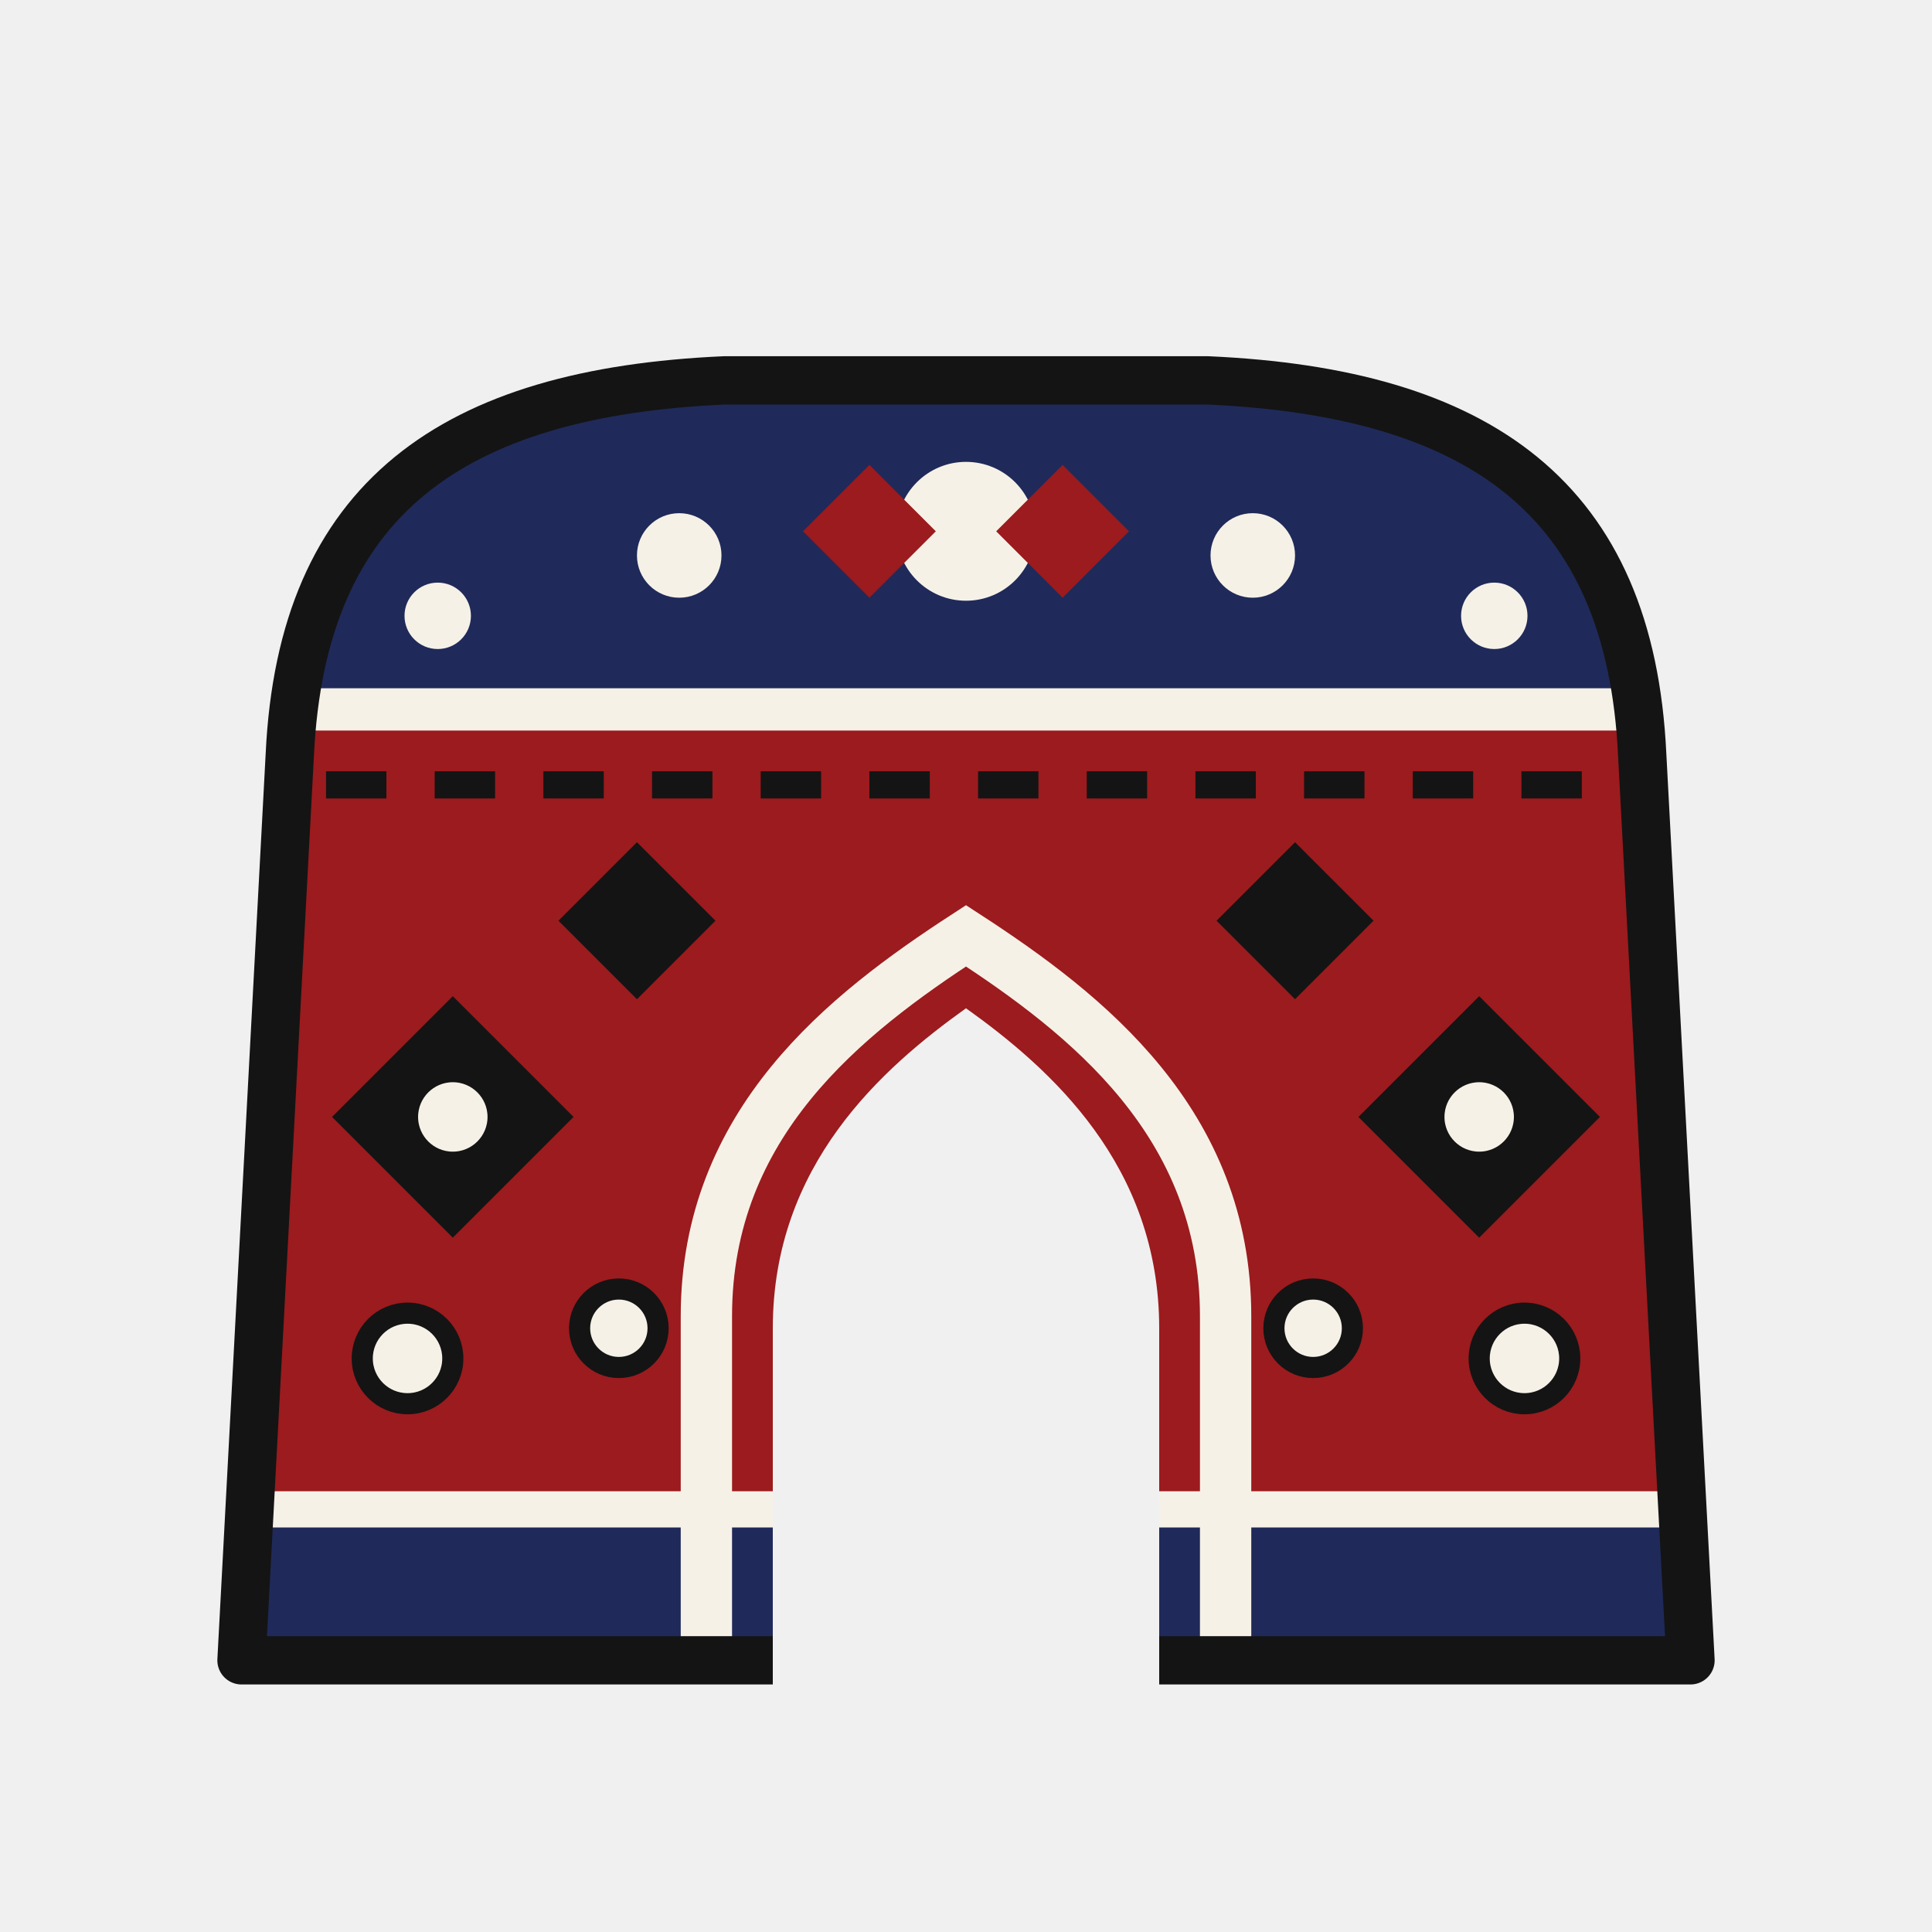
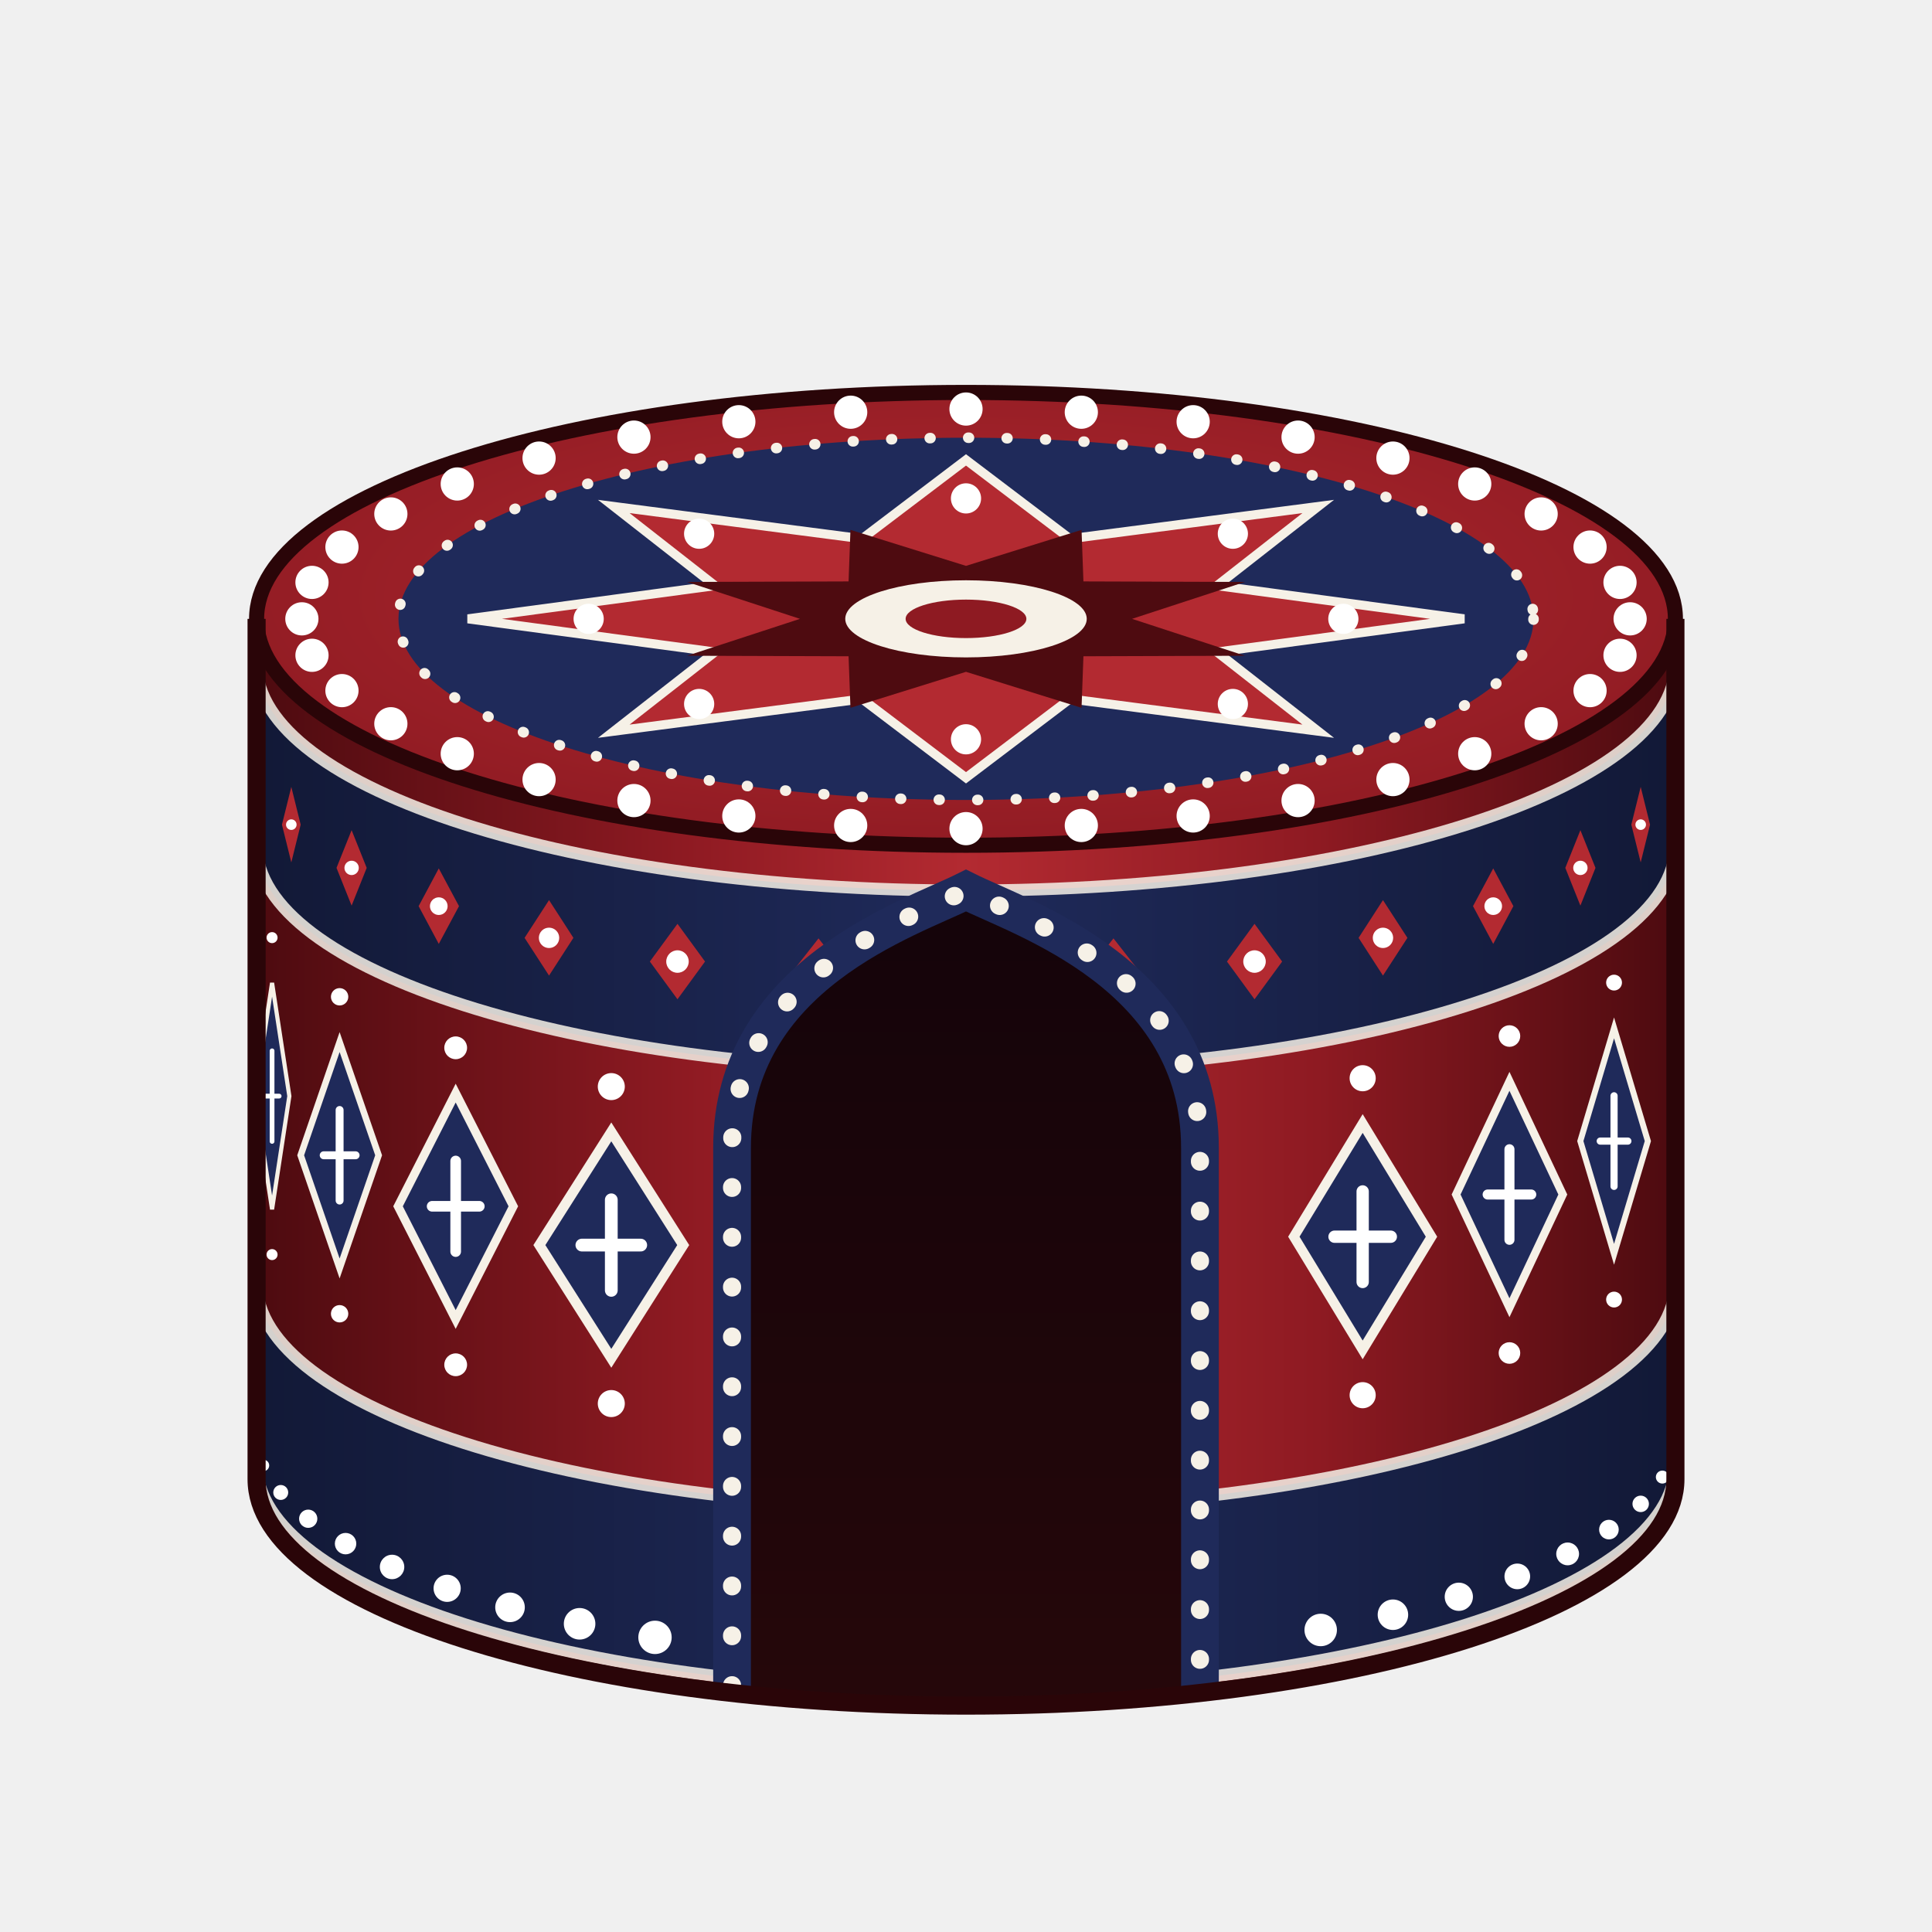
- <svg xmlns="http://www.w3.org/2000/svg" viewBox="0 0 64 64" width="64" height="64">
+ <svg xmlns="http://www.w3.org/2000/svg" viewBox="0 0 256 256" width="256" height="256">
  <defs>
-     <clipPath id="cap">
-       <path d="M8 55 L9.6 25 C10 16.5 15 13 24 12.6 L40 12.6 C49 13 54 16.5 54.4 25 L56 55 Z" />
+     <linearGradient id="body" x1="0" x2="1">
+       <stop offset="0" stop-color="#4E0B10" />
+       <stop offset="0.3" stop-color="#8E1A22" />
+       <stop offset="0.5" stop-color="#B32A31" />
+       <stop offset="0.75" stop-color="#8E1A22" />
+       <stop offset="1" stop-color="#4E0B10" />
+     </linearGradient>
+     <linearGradient id="navy" x1="0" x2="1">
+       <stop offset="0" stop-color="#121937" />
+       <stop offset="0.5" stop-color="#1F2A5A" />
+       <stop offset="1" stop-color="#121937" />
+     </linearGradient>
+     <radialGradient id="crown" cx="0.5" cy="0.45" r="0.6">
+       <stop offset="0" stop-color="#B32A31" />
+       <stop offset="1" stop-color="#8E1A22" />
+     </radialGradient>
+     <linearGradient id="inside" x1="0" y1="0" x2="0" y2="1">
+       <stop offset="0" stop-color="#14040A" />
+       <stop offset="1" stop-color="#26070A" />
+     </linearGradient>
+     <clipPath id="bodyclip">
+       <path d="M34,82 A94,30 0 0 0 222,82 L222,196 A94,30 0 0 1 34,196 Z" />
    </clipPath>
-     <mask id="arch">
-       <rect width="64" height="64" fill="#fff" />
-       <path d="M25.6 56 V44 C25.6 38.6 29.2 35.4 32 33.4 C34.8 35.4 38.4 38.6 38.4 44 V56 Z" fill="#000" />
-     </mask>
  </defs>
-   <g mask="url(#arch)">
-     <g clip-path="url(#cap)">
-       <rect x="0" y="0" width="64" height="64" fill="#9B1B1E" />
-       <rect x="0" y="0" width="64" height="23.5" fill="#1F2A5A" />
-       <path d="M0 23.5 H64" stroke="#F6F1E7" stroke-width="1.4" />
-       <path d="M0 26 H64" stroke="#141414" stroke-width="0.9" stroke-dasharray="2 1.6" />
-       <g fill="#F6F1E7">
-         <circle cx="32" cy="17.6" r="2.3" />
-         <circle cx="22.5" cy="18.4" r="1.4" />
-         <circle cx="41.5" cy="18.4" r="1.4" />
-         <circle cx="14.5" cy="20.4" r="1.1" />
-         <circle cx="49.5" cy="20.4" r="1.1" />
-       </g>
-       <path d="M26.6 17.6 l2.2 -2.2 l2.2 2.2 l-2.2 2.2 z M33 17.6 l2.2 -2.2 l2.2 2.2 l-2.2 2.2 z" fill="#9B1B1E" />
-       <g fill="#141414">
-         <path d="M11 37 l4 -4 l4 4 l-4 4 z" />
-         <path d="M45 37 l4 -4 l4 4 l-4 4 z" />
-         <path d="M18.5 30.5 l2.6 -2.6 l2.6 2.6 l-2.6 2.6 z" />
-         <path d="M40.3 30.5 l2.6 -2.6 l2.6 2.6 l-2.6 2.6 z" />
-       </g>
-       <g fill="#F6F1E7" stroke="#141414" stroke-width="0.7">
-         <circle cx="15" cy="37" r="1.5" />
-         <circle cx="49" cy="37" r="1.5" />
-         <circle cx="13.5" cy="45" r="1.5" />
-         <circle cx="50.5" cy="45" r="1.5" />
-         <circle cx="20.5" cy="44" r="1.3" />
-         <circle cx="43.5" cy="44" r="1.3" />
-       </g>
-       <rect x="0" y="50" width="64" height="14" fill="#1F2A5A" />
-       <path d="M0 50 H64" stroke="#F6F1E7" stroke-width="1.2" />
-       <path d="M23.4 56 V43.6 C23.4 37.2 28 33.6 32 31 C36 33.6 40.6 37.2 40.6 43.6 V56" fill="none" stroke="#F6F1E7" stroke-width="1.7" />
-     </g>
-     <path d="M8 55 L9.6 25 C10 16.5 15 13 24 12.6 L40 12.6 C49 13 54 16.5 54.4 25 L56 55 Z" fill="none" stroke="#141414" stroke-width="1.6" stroke-linejoin="round" />
+   <path d="M34,82 A94,30 0 0 0 222,82 L222,196 A94,30 0 0 1 34,196 Z" fill="url(#body)" />
+   <g clip-path="url(#bodyclip)">
+     <path d="M34,88 A94,30 0 0 0 222,88 L222,112 A94,30 0 0 1 34,112 Z" fill="url(#navy)" />
+     <path d="M34,88 A94,30 0 0 0 222,88" fill="none" stroke="#F6F1E7" stroke-width="1.6" opacity="0.85" />
+     <path d="M34,112 A94,30 0 0 0 222,112" fill="none" stroke="#F6F1E7" stroke-width="1.6" opacity="0.85" />
+     <path d="M34,170 A94,30 0 0 0 222,170 L222,194 A94,30 0 0 1 34,194 Z" fill="url(#navy)" />
+     <path d="M34,170 A94,30 0 0 0 222,170" fill="none" stroke="#F6F1E7" stroke-width="1.6" opacity="0.85" />
+     <path d="M34,194 A94,30 0 0 0 222,194" fill="none" stroke="#F6F1E7" stroke-width="1.6" opacity="0.85" />
+     <path d="M36.05,130.24 L38.34,145.24 L36.05,160.24 L33.77,145.24 Z" fill="#1F2A5A" stroke="#F6F1E7" stroke-width="0.55" />
+     <path d="M35.12,145.24 H36.99 M36.05,139.24 V151.24" stroke="#FFFFFF" stroke-width="0.63" stroke-linecap="round" />
+     <circle cx="36.05" cy="124.24" r="0.73" fill="#FFFFFF" />
+     <circle cx="36.05" cy="166.24" r="0.73" fill="#FFFFFF" />
+     <path d="M45,138.08 L50.17,153.08 L45,168.08 L39.84,153.08 Z" fill="#1F2A5A" stroke="#F6F1E7" stroke-width="0.86" />
+     <path d="M42.89,153.08 H47.12 M45,147.08 V159.08" stroke="#FFFFFF" stroke-width="1.05" stroke-linecap="round" />
+     <circle cx="45" cy="132.08" r="1.15" fill="#FFFFFF" />
+     <circle cx="45" cy="174.08" r="1.15" fill="#FFFFFF" />
+     <path d="M60.38,144.84 L68.02,159.84 L60.38,174.84 L52.74,159.84 Z" fill="#1F2A5A" stroke="#F6F1E7" stroke-width="1.13" />
+     <path d="M57.26,159.84 H63.51 M60.38,153.84 V165.84" stroke="#FFFFFF" stroke-width="1.41" stroke-linecap="round" />
+     <circle cx="60.38" cy="138.84" r="1.51" fill="#FFFFFF" />
+     <circle cx="60.38" cy="180.84" r="1.51" fill="#FFFFFF" />
+     <path d="M81,149.98 L90.53,164.98 L81,179.98 L71.47,164.98 Z" fill="#1F2A5A" stroke="#F6F1E7" stroke-width="1.34" />
+     <path d="M77.1,164.98 H84.9 M81,158.98 V170.98" stroke="#FFFFFF" stroke-width="1.69" stroke-linecap="round" />
+     <circle cx="81" cy="143.98" r="1.79" fill="#FFFFFF" />
+     <circle cx="81" cy="185.98" r="1.79" fill="#FFFFFF" />
+     <path d="M180.56,148.87 L189.68,163.87 L180.56,178.87 L171.44,163.87 Z" fill="#1F2A5A" stroke="#F6F1E7" stroke-width="1.29" />
+     <path d="M176.83,163.87 H184.29 M180.56,157.87 V169.87" stroke="#FFFFFF" stroke-width="1.63" stroke-linecap="round" />
+     <circle cx="180.56" cy="142.87" r="1.73" fill="#FFFFFF" />
+     <circle cx="180.56" cy="184.87" r="1.73" fill="#FFFFFF" />
+     <path d="M200.01,143.28 L207.08,158.28 L200.01,173.28 L192.94,158.28 Z" fill="#1F2A5A" stroke="#F6F1E7" stroke-width="1.07" />
+     <path d="M197.12,158.28 H202.9 M200.01,152.28 V164.28" stroke="#FFFFFF" stroke-width="1.33" stroke-linecap="round" />
+     <circle cx="200.01" cy="137.28" r="1.43" fill="#FFFFFF" />
+     <circle cx="200.01" cy="179.28" r="1.43" fill="#FFFFFF" />
+     <path d="M213.87,136.2 L218.35,151.2 L213.87,166.2 L209.4,151.2 Z" fill="#1F2A5A" stroke="#F6F1E7" stroke-width="0.79" />
+     <path d="M212.04,151.2 H215.7 M213.87,145.2 V157.2" stroke="#FFFFFF" stroke-width="0.95" stroke-linecap="round" />
+     <circle cx="213.87" cy="130.2" r="1.05" fill="#FFFFFF" />
+     <circle cx="213.87" cy="172.2" r="1.05" fill="#FFFFFF" />
+     <path d="M34.51,98.14 L34.93,103.14 L34.51,108.14 L34.1,103.14 Z" fill="#B32A31" />
+     <circle cx="34.51" cy="103.14" r="0.44" fill="#FFFFFF" />
+     <path d="M38.6,104.27 L39.84,109.27 L38.6,114.27 L37.36,109.27 Z" fill="#B32A31" />
+     <circle cx="38.6" cy="109.27" r="0.7" fill="#FFFFFF" />
+     <path d="M46.59,110 L48.59,115 L46.59,120 L44.59,115 Z" fill="#B32A31" />
+     <circle cx="46.59" cy="115" r="0.95" fill="#FFFFFF" />
+     <path d="M58.14,115.07 L60.82,120.07 L58.14,125.07 L55.47,120.07 Z" fill="#B32A31" />
+     <circle cx="58.14" cy="120.07" r="1.17" fill="#FFFFFF" />
+     <path d="M72.75,119.27 L75.98,124.27 L72.75,129.27 L69.51,124.27 Z" fill="#B32A31" />
+     <circle cx="72.75" cy="124.27" r="1.35" fill="#FFFFFF" />
+     <path d="M89.77,122.41 L93.42,127.41 L89.77,132.41 L86.11,127.41 Z" fill="#B32A31" />
+     <circle cx="89.77" cy="127.41" r="1.49" fill="#FFFFFF" />
+     <path d="M108.46,124.34 L112.37,129.34 L108.46,134.34 L104.54,129.34 Z" fill="#B32A31" />
+     <circle cx="108.46" cy="129.34" r="1.57" fill="#FFFFFF" />
+     <path d="M128,125 L132,130 L128,135 L124,130 Z" fill="#B32A31" />
+     <circle cx="128" cy="130" r="1.6" fill="#FFFFFF" />
+     <path d="M147.54,124.34 L151.46,129.34 L147.54,134.34 L143.63,129.34 Z" fill="#B32A31" />
+     <circle cx="147.54" cy="129.34" r="1.57" fill="#FFFFFF" />
+     <path d="M166.23,122.41 L169.89,127.41 L166.23,132.41 L162.58,127.41 Z" fill="#B32A31" />
+     <circle cx="166.23" cy="127.41" r="1.49" fill="#FFFFFF" />
+     <path d="M183.25,119.27 L186.49,124.27 L183.25,129.27 L180.02,124.27 Z" fill="#B32A31" />
+     <circle cx="183.25" cy="124.27" r="1.35" fill="#FFFFFF" />
+     <path d="M197.86,115.07 L200.53,120.07 L197.86,125.07 L195.18,120.07 Z" fill="#B32A31" />
+     <circle cx="197.86" cy="120.07" r="1.17" fill="#FFFFFF" />
+     <path d="M209.41,110 L211.41,115 L209.41,120 L207.41,115 Z" fill="#B32A31" />
+     <circle cx="209.41" cy="115" r="0.95" fill="#FFFFFF" />
+     <path d="M217.4,104.27 L218.64,109.27 L217.4,114.27 L216.16,109.27 Z" fill="#B32A31" />
+     <circle cx="217.4" cy="109.27" r="0.7" fill="#FFFFFF" />
+     <path d="M221.49,98.14 L221.9,103.14 L221.49,108.14 L221.07,103.14 Z" fill="#B32A31" />
+     <circle cx="221.49" cy="103.14" r="0.44" fill="#FFFFFF" />
  </g>
+   <g clip-path="url(#bodyclip)">
+     <path d="M97,230 L97,152.1 C97,129.16 120.56,121.72 128,118 C135.44,121.72 159,129.16 159,152.1 L159,230 Z" fill="url(#inside)" />
+     <path d="M97,230 L97,152.1 C97,129.16 120.56,121.72 128,118 C135.44,121.72 159,129.16 159,152.1 L159,230" fill="none" stroke="#1F2A5A" stroke-width="5" />
+     <path d="M97,230 L97,152.1 C97,129.16 120.56,121.72 128,118 C135.44,121.72 159,129.16 159,152.1 L159,230" fill="none" stroke="#F6F1E7" stroke-width="2.4" stroke-dasharray="0.1 6.5" stroke-linecap="round" />
+   </g>
+   <circle cx="34.91" cy="194.18" r="0.76" fill="#FFFFFF" />
+   <circle cx="37.2" cy="197.76" r="0.99" fill="#FFFFFF" />
+   <circle cx="40.84" cy="201.24" r="1.21" fill="#FFFFFF" />
+   <circle cx="45.79" cy="204.54" r="1.42" fill="#FFFFFF" />
+   <circle cx="51.95" cy="207.63" r="1.62" fill="#FFFFFF" />
+   <circle cx="59.25" cy="210.46" r="1.8" fill="#FFFFFF" />
+   <circle cx="67.58" cy="212.98" r="1.96" fill="#FFFFFF" />
+   <circle cx="76.8" cy="215.16" r="2.09" fill="#FFFFFF" />
+   <circle cx="86.79" cy="216.96" r="2.21" fill="#FFFFFF" />
+   <circle cx="175" cy="215.98" r="2.15" fill="#FFFFFF" />
+   <circle cx="184.57" cy="213.96" r="2.02" fill="#FFFFFF" />
+   <circle cx="193.3" cy="211.58" r="1.87" fill="#FFFFFF" />
+   <circle cx="201.05" cy="208.88" r="1.7" fill="#FFFFFF" />
+   <circle cx="207.72" cy="205.9" r="1.51" fill="#FFFFFF" />
+   <circle cx="213.19" cy="202.68" r="1.3" fill="#FFFFFF" />
+   <circle cx="217.4" cy="199.27" r="1.09" fill="#FFFFFF" />
+   <circle cx="220.27" cy="195.72" r="0.86" fill="#FFFFFF" />
+   <ellipse cx="128" cy="82" rx="94" ry="30" fill="url(#crown)" stroke="#2A0508" stroke-width="2" />
+   <ellipse cx="128" cy="82" rx="75.2" ry="24.0" fill="#1F2A5A" />
+   <ellipse cx="128" cy="82" rx="75.2" ry="24.0" fill="none" stroke="#F6F1E7" stroke-width="1.4" stroke-dasharray="0.1 5" stroke-linecap="round" />
+   <polygon points="128,60.94 141.78,71.39 174.67,67.11 161.26,77.6 194,82 161.26,86.4 174.67,96.89 141.78,92.61 128,103.06 114.22,92.61 81.33,96.89 94.74,86.4 62,82 94.74,77.6 81.33,67.11 114.22,71.39" fill="#B32A31" stroke="#F6F1E7" stroke-width="1.2" />
+   <polygon points="143.31,70.21 143.56,77.04 164.96,77.11 150,82 164.96,86.89 143.56,86.96 143.31,93.79 128,89.02 112.69,93.79 112.44,86.96 91.04,86.89 106,82 91.04,77.11 112.44,77.04 112.69,70.21 128,74.98" fill="#4E0B10" />
+   <ellipse cx="128" cy="82" rx="16" ry="5.11" fill="#F6F1E7" />
+   <ellipse cx="128" cy="82" rx="8" ry="2.55" fill="#8E1A22" />
+   <circle cx="178" cy="82" r="2" fill="#FFFFFF" />
+   <circle cx="163.36" cy="93.28" r="2" fill="#FFFFFF" />
+   <circle cx="128" cy="97.96" r="2" fill="#FFFFFF" />
+   <circle cx="92.64" cy="93.28" r="2" fill="#FFFFFF" />
+   <circle cx="78" cy="82" r="2" fill="#FFFFFF" />
+   <circle cx="92.64" cy="70.72" r="2" fill="#FFFFFF" />
+   <circle cx="128" cy="66.04" r="2" fill="#FFFFFF" />
+   <circle cx="163.36" cy="70.72" r="2" fill="#FFFFFF" />
+   <circle cx="216" cy="82" r="2.2" fill="#FFFFFF" />
+   <circle cx="214.66" cy="86.83" r="2.2" fill="#FFFFFF" />
+   <circle cx="210.69" cy="91.51" r="2.2" fill="#FFFFFF" />
+   <circle cx="204.21" cy="95.9" r="2.2" fill="#FFFFFF" />
+   <circle cx="195.41" cy="99.87" r="2.2" fill="#FFFFFF" />
+   <circle cx="184.57" cy="103.3" r="2.2" fill="#FFFFFF" />
+   <circle cx="172" cy="106.08" r="2.2" fill="#FFFFFF" />
+   <circle cx="158.1" cy="108.12" r="2.2" fill="#FFFFFF" />
+   <circle cx="143.28" cy="109.38" r="2.2" fill="#FFFFFF" />
+   <circle cx="128" cy="109.8" r="2.2" fill="#FFFFFF" />
+   <circle cx="112.72" cy="109.38" r="2.2" fill="#FFFFFF" />
+   <circle cx="97.9" cy="108.12" r="2.2" fill="#FFFFFF" />
+   <circle cx="84" cy="106.08" r="2.2" fill="#FFFFFF" />
+   <circle cx="71.43" cy="103.3" r="2.2" fill="#FFFFFF" />
+   <circle cx="60.59" cy="99.87" r="2.2" fill="#FFFFFF" />
+   <circle cx="51.79" cy="95.9" r="2.2" fill="#FFFFFF" />
+   <circle cx="45.31" cy="91.51" r="2.2" fill="#FFFFFF" />
+   <circle cx="41.34" cy="86.83" r="2.2" fill="#FFFFFF" />
+   <circle cx="40" cy="82" r="2.2" fill="#FFFFFF" />
+   <circle cx="41.34" cy="77.17" r="2.2" fill="#FFFFFF" />
+   <circle cx="45.31" cy="72.49" r="2.2" fill="#FFFFFF" />
+   <circle cx="51.79" cy="68.1" r="2.2" fill="#FFFFFF" />
+   <circle cx="60.59" cy="64.13" r="2.2" fill="#FFFFFF" />
+   <circle cx="71.43" cy="60.7" r="2.2" fill="#FFFFFF" />
+   <circle cx="84" cy="57.92" r="2.2" fill="#FFFFFF" />
+   <circle cx="97.9" cy="55.88" r="2.2" fill="#FFFFFF" />
+   <circle cx="112.72" cy="54.62" r="2.2" fill="#FFFFFF" />
+   <circle cx="128" cy="54.2" r="2.2" fill="#FFFFFF" />
+   <circle cx="143.28" cy="54.62" r="2.2" fill="#FFFFFF" />
+   <circle cx="158.1" cy="55.88" r="2.2" fill="#FFFFFF" />
+   <circle cx="172" cy="57.92" r="2.2" fill="#FFFFFF" />
+   <circle cx="184.57" cy="60.7" r="2.2" fill="#FFFFFF" />
+   <circle cx="195.41" cy="64.13" r="2.2" fill="#FFFFFF" />
+   <circle cx="204.21" cy="68.1" r="2.2" fill="#FFFFFF" />
+   <circle cx="210.69" cy="72.49" r="2.2" fill="#FFFFFF" />
+   <circle cx="214.66" cy="77.17" r="2.2" fill="#FFFFFF" />
+   <path d="M34,82 L34,196 A94,30 0 0 0 222,196 L222,82" fill="none" stroke="#2A0508" stroke-width="2.4" stroke-linejoin="round" />
</svg>
